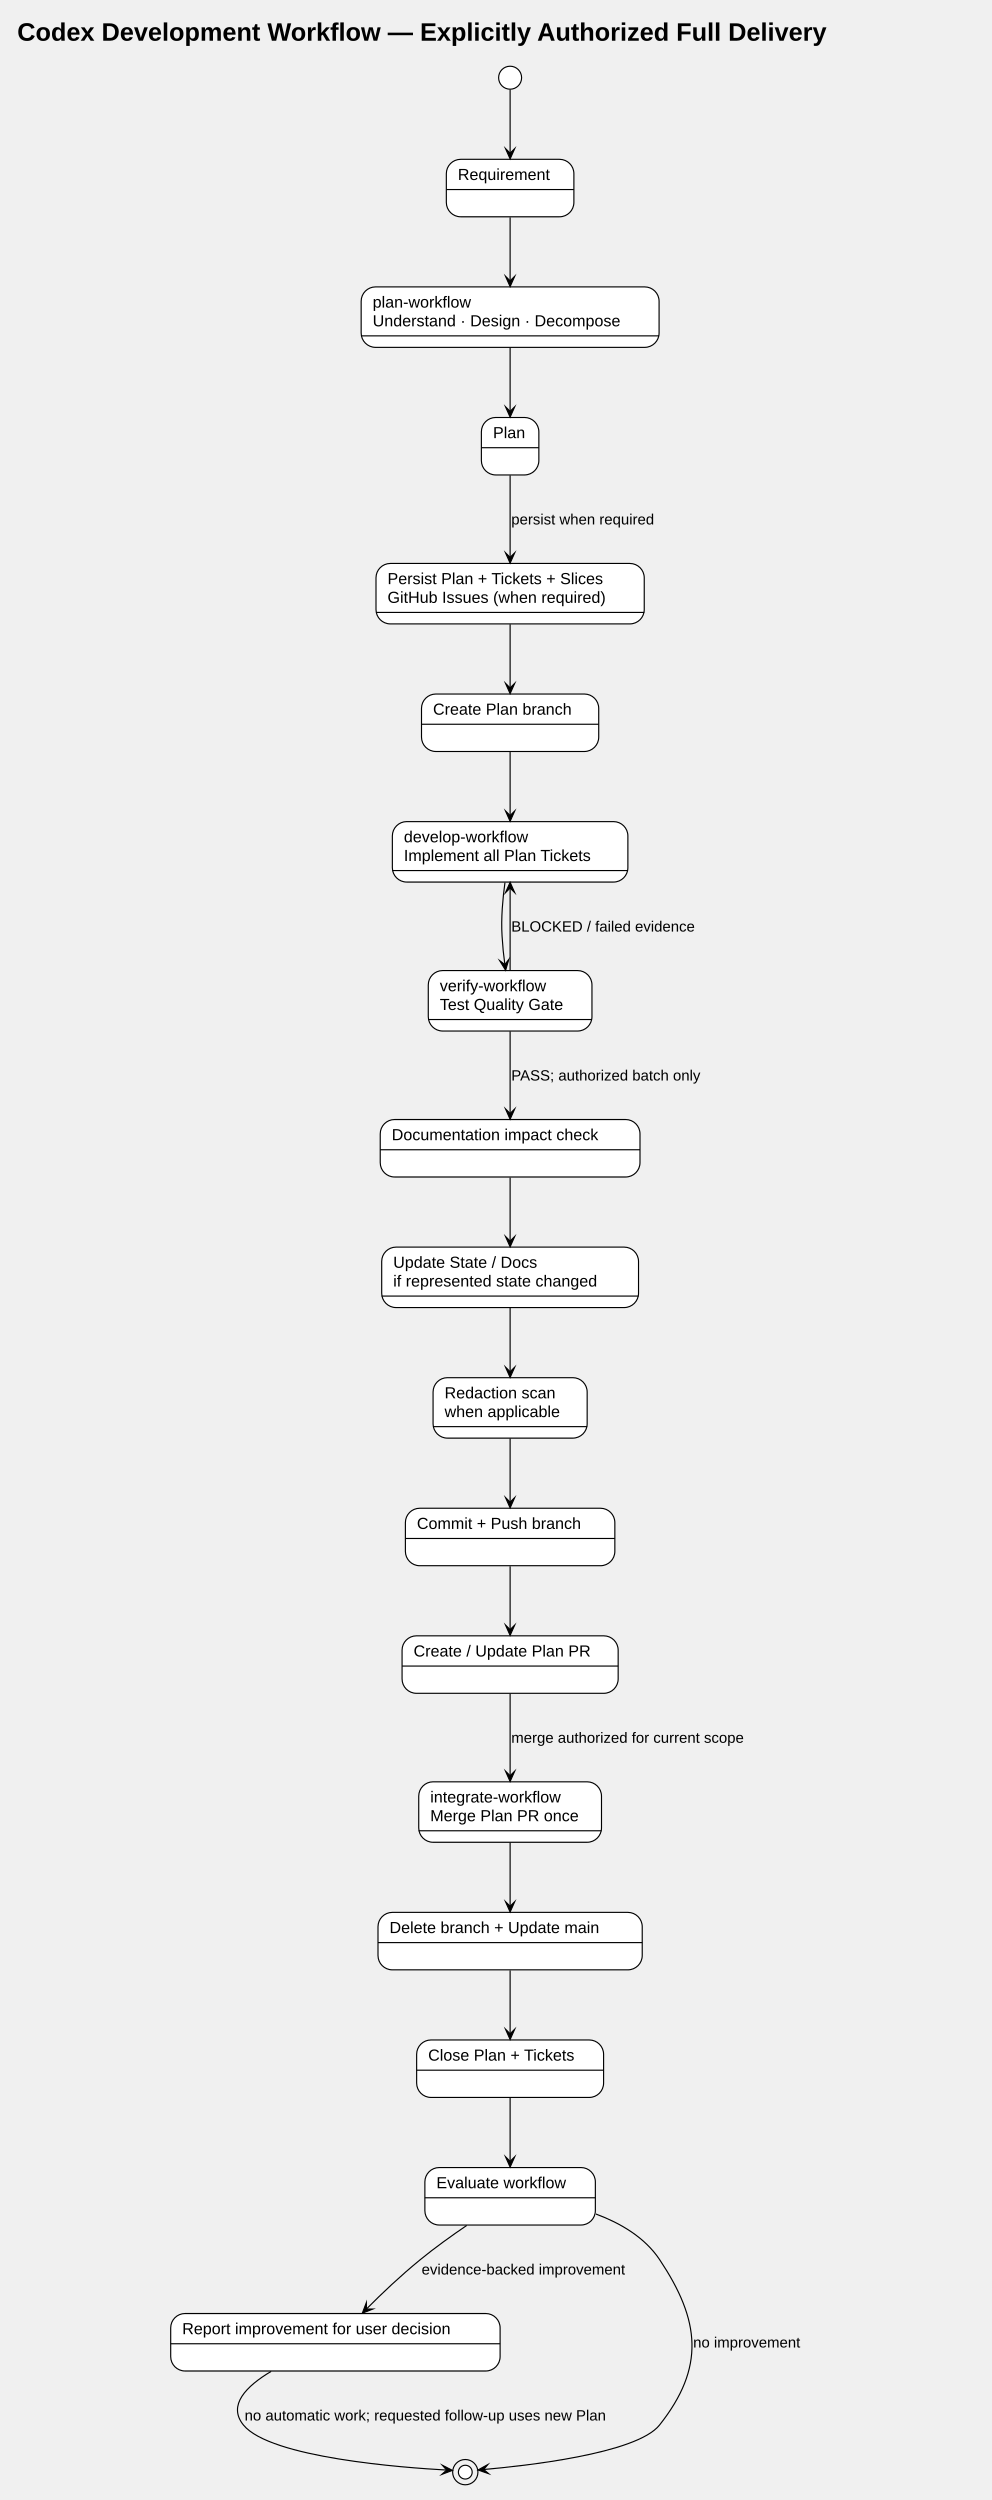
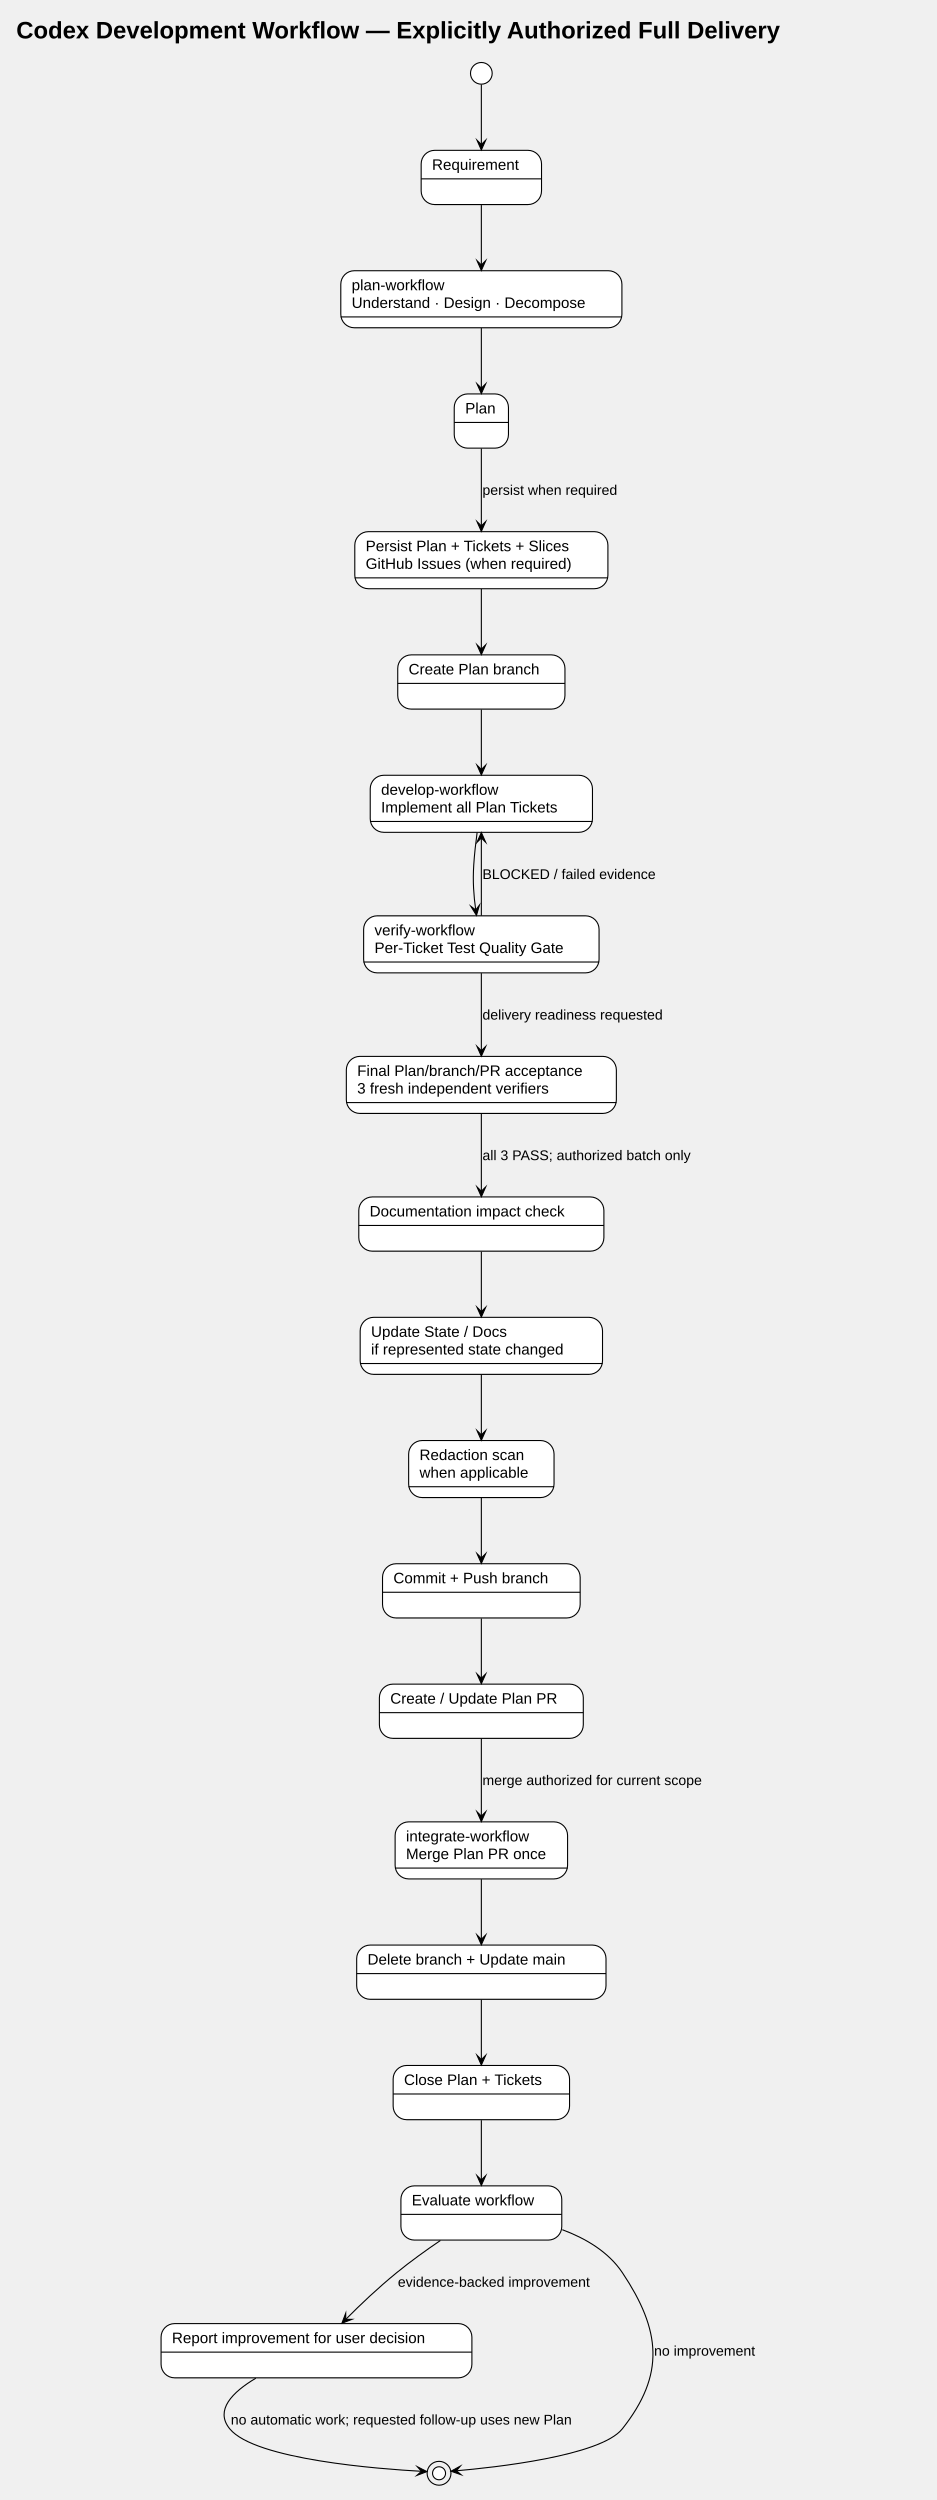
- <svg xmlns="http://www.w3.org/2000/svg" contentStyleType="text/css" data-diagram-type="STATE" height="2175px" preserveAspectRatio="none" style="width:863px;height:2175px;background:#FFFFFF;" version="1.1" viewBox="0 0 863 2175" width="863px" zoomAndPan="magnify">
+ <svg xmlns="http://www.w3.org/2000/svg" contentStyleType="text/css" data-diagram-type="STATE" height="2305px" preserveAspectRatio="none" style="width:863px;height:2305px;background:#FFFFFF;" version="1.1" viewBox="0 0 863 2305" width="863px" zoomAndPan="magnify">
  <defs />
  <g>
    <g class="title" data-source-line="6">
      <text fill="#000000" font-family="Arial" font-size="22" font-weight="700" lengthAdjust="spacing" textLength="831.381" x="15" y="35.421">Codex Development Workflow — Explicitly Authorized Full Delivery</text>
    </g>
    <g class="entity" data-qualified-name="Requirement" data-source-line="8" id="ent0001">
      <rect fill="#FFFFFF" height="50" rx="12.5" ry="12.5" style="stroke:#000000;stroke-width:1;" width="110.973" x="388.31" y="138.609" />
      <line style="stroke:#000000;stroke-width:1;" x1="388.31" x2="499.283" y1="164.906" y2="164.906" />
      <text fill="#000000" font-family="Arial" font-size="14" lengthAdjust="spacing" textLength="90.973" x="398.31" y="156.605">Requirement</text>
    </g>
    <g class="entity" data-qualified-name="Understand" data-source-line="9" id="ent0002">
      <rect fill="#FFFFFF" height="52.594" rx="12.5" ry="12.5" style="stroke:#000000;stroke-width:1;" width="259.19" x="314.21" y="249.609" />
      <line style="stroke:#000000;stroke-width:1;" x1="314.21" x2="573.4" y1="292.203" y2="292.203" />
      <text fill="#000000" font-family="Arial" font-size="14" lengthAdjust="spacing" textLength="97.993" x="324.21" y="267.604">plan-workflow</text>
      <text fill="#000000" font-family="Arial" font-size="14" lengthAdjust="spacing" textLength="239.19" x="324.21" y="283.901">Understand · Design · Decompose</text>
    </g>
    <g class="entity" data-qualified-name="Plan" data-source-line="10" id="ent0003">
-       <rect fill="#FFFFFF" height="50" rx="12.5" ry="12.5" style="stroke:#000000;stroke-width:1;" width="50" x="418.8" y="363.209" />
-       <line style="stroke:#000000;stroke-width:1;" x1="418.8" x2="468.8" y1="389.506" y2="389.506" />
-       <text fill="#000000" font-family="Arial" font-size="14" lengthAdjust="spacing" textLength="29.784" x="428.908" y="381.204">Plan</text>
+       <rect fill="#FFFFFF" height="50" rx="12.5" ry="12.5" style="stroke:#000000;stroke-width:1;" width="50" x="418.8" y="363.199" />
+       <line style="stroke:#000000;stroke-width:1;" x1="418.8" x2="468.8" y1="389.496" y2="389.496" />
+       <text fill="#000000" font-family="Arial" font-size="14" lengthAdjust="spacing" textLength="29.784" x="428.908" y="381.195">Plan</text>
    </g>
    <g class="entity" data-qualified-name="Issues" data-source-line="11" id="ent0004">
-       <rect fill="#FFFFFF" height="52.594" rx="12.5" ry="12.5" style="stroke:#000000;stroke-width:1;" width="233.37" x="327.12" y="490.209" />
-       <line style="stroke:#000000;stroke-width:1;" x1="327.12" x2="560.49" y1="532.803" y2="532.803" />
-       <text fill="#000000" font-family="Arial" font-size="14" lengthAdjust="spacing" textLength="212.188" x="337.12" y="508.204">Persist Plan + Tickets + Slices</text>
-       <text fill="#000000" font-family="Arial" font-size="14" lengthAdjust="spacing" textLength="213.37" x="337.12" y="524.501">GitHub Issues (when required)</text>
+       <rect fill="#FFFFFF" height="52.594" rx="12.5" ry="12.5" style="stroke:#000000;stroke-width:1;" width="233.37" x="327.12" y="490.199" />
+       <line style="stroke:#000000;stroke-width:1;" x1="327.12" x2="560.49" y1="532.793" y2="532.793" />
+       <text fill="#000000" font-family="Arial" font-size="14" lengthAdjust="spacing" textLength="212.188" x="337.12" y="508.195">Persist Plan + Tickets + Slices</text>
+       <text fill="#000000" font-family="Arial" font-size="14" lengthAdjust="spacing" textLength="213.37" x="337.12" y="524.491">GitHub Issues (when required)</text>
    </g>
    <g class="entity" data-qualified-name="Branch" data-source-line="12" id="ent0005">
      <rect fill="#FFFFFF" height="50" rx="12.5" ry="12.5" style="stroke:#000000;stroke-width:1;" width="154.176" x="366.71" y="603.799" />
      <line style="stroke:#000000;stroke-width:1;" x1="366.71" x2="520.886" y1="630.096" y2="630.096" />
      <text fill="#000000" font-family="Arial" font-size="14" lengthAdjust="spacing" textLength="134.176" x="376.71" y="621.794">Create Plan branch</text>
    </g>
    <g class="entity" data-qualified-name="Implement" data-source-line="13" id="ent0006">
      <rect fill="#FFFFFF" height="52.594" rx="12.5" ry="12.5" style="stroke:#000000;stroke-width:1;" width="204.905" x="341.35" y="714.799" />
      <line style="stroke:#000000;stroke-width:1;" x1="341.35" x2="546.255" y1="757.393" y2="757.393" />
      <text fill="#000000" font-family="Arial" font-size="14" lengthAdjust="spacing" textLength="123.505" x="351.35" y="732.794">develop-workflow</text>
      <text fill="#000000" font-family="Arial" font-size="14" lengthAdjust="spacing" textLength="184.905" x="351.35" y="749.091">Implement all Plan Tickets</text>
    </g>
    <g class="entity" data-qualified-name="Test" data-source-line="14" id="ent0007">
-       <rect fill="#FFFFFF" height="52.594" rx="12.5" ry="12.5" style="stroke:#000000;stroke-width:1;" width="142.404" x="372.6" y="844.399" />
-       <line style="stroke:#000000;stroke-width:1;" x1="372.6" x2="515.005" y1="886.993" y2="886.993" />
-       <text fill="#000000" font-family="Arial" font-size="14" lengthAdjust="spacing" textLength="107.522" x="382.6" y="862.394">verify-workflow</text>
-       <text fill="#000000" font-family="Arial" font-size="14" lengthAdjust="spacing" textLength="122.404" x="382.6" y="878.691">Test Quality Gate</text>
-     </g>
-     <g class="entity" data-qualified-name="Docs" data-source-line="15" id="ent0008">
-       <rect fill="#FFFFFF" height="50" rx="12.5" ry="12.5" style="stroke:#000000;stroke-width:1;" width="225.994" x="330.8" y="973.989" />
-       <line style="stroke:#000000;stroke-width:1;" x1="330.8" x2="556.794" y1="1000.286" y2="1000.286" />
-       <text fill="#000000" font-family="Arial" font-size="14" lengthAdjust="spacing" textLength="205.994" x="340.8" y="991.985">Documentation impact check</text>
-     </g>
-     <g class="entity" data-qualified-name="State" data-source-line="16" id="ent0009">
-       <rect fill="#FFFFFF" height="52.594" rx="12.5" ry="12.5" style="stroke:#000000;stroke-width:1;" width="223.438" x="332.08" y="1084.989" />
-       <line style="stroke:#000000;stroke-width:1;" x1="332.08" x2="555.518" y1="1127.583" y2="1127.583" />
-       <text fill="#000000" font-family="Arial" font-size="14" lengthAdjust="spacing" textLength="140.164" x="342.08" y="1102.985">Update State / Docs</text>
-       <text fill="#000000" font-family="Arial" font-size="14" lengthAdjust="spacing" textLength="203.438" x="342.08" y="1119.281">if represented state changed</text>
-     </g>
-     <g class="entity" data-qualified-name="Redact" data-source-line="17" id="ent0010">
-       <rect fill="#FFFFFF" height="52.594" rx="12.5" ry="12.5" style="stroke:#000000;stroke-width:1;" width="134.058" x="376.77" y="1198.579" />
-       <line style="stroke:#000000;stroke-width:1;" x1="376.77" x2="510.828" y1="1241.173" y2="1241.173" />
-       <text fill="#000000" font-family="Arial" font-size="14" lengthAdjust="spacing" textLength="107.215" x="386.77" y="1216.574">Redaction scan</text>
-       <text fill="#000000" font-family="Arial" font-size="14" lengthAdjust="spacing" textLength="114.058" x="386.77" y="1232.871">when applicable</text>
-     </g>
-     <g class="entity" data-qualified-name="Publish" data-source-line="18" id="ent0011">
-       <rect fill="#FFFFFF" height="50" rx="12.5" ry="12.5" style="stroke:#000000;stroke-width:1;" width="182.224" x="352.69" y="1312.179" />
-       <line style="stroke:#000000;stroke-width:1;" x1="352.69" x2="534.914" y1="1338.476" y2="1338.476" />
-       <text fill="#000000" font-family="Arial" font-size="14" lengthAdjust="spacing" textLength="162.224" x="362.69" y="1330.175">Commit + Push branch</text>
-     </g>
-     <g class="entity" data-qualified-name="PR" data-source-line="19" id="ent0012">
-       <rect fill="#FFFFFF" height="50" rx="12.5" ry="12.5" style="stroke:#000000;stroke-width:1;" width="188" x="349.8" y="1423.179" />
-       <line style="stroke:#000000;stroke-width:1;" x1="349.8" x2="537.8" y1="1449.476" y2="1449.476" />
-       <text fill="#000000" font-family="Arial" font-size="14" lengthAdjust="spacing" textLength="168" x="359.8" y="1441.175">Create / Update Plan PR</text>
-     </g>
-     <g class="entity" data-qualified-name="Merge" data-source-line="20" id="ent0013">
-       <rect fill="#FFFFFF" height="52.594" rx="12.5" ry="12.5" style="stroke:#000000;stroke-width:1;" width="159.002" x="364.3" y="1550.179" />
-       <line style="stroke:#000000;stroke-width:1;" x1="364.3" x2="523.302" y1="1592.773" y2="1592.773" />
-       <text fill="#000000" font-family="Arial" font-size="14" lengthAdjust="spacing" textLength="131.954" x="374.3" y="1568.175">integrate-workflow</text>
-       <text fill="#000000" font-family="Arial" font-size="14" lengthAdjust="spacing" textLength="139.002" x="374.3" y="1584.471">Merge Plan PR once</text>
-     </g>
-     <g class="entity" data-qualified-name="Cleanup" data-source-line="21" id="ent0014">
-       <rect fill="#FFFFFF" height="50" rx="12.5" ry="12.5" style="stroke:#000000;stroke-width:1;" width="229.877" x="328.86" y="1663.769" />
-       <line style="stroke:#000000;stroke-width:1;" x1="328.86" x2="558.737" y1="1690.066" y2="1690.066" />
-       <text fill="#000000" font-family="Arial" font-size="14" lengthAdjust="spacing" textLength="209.877" x="338.86" y="1681.764">Delete branch + Update main</text>
-     </g>
-     <g class="entity" data-qualified-name="Close" data-source-line="22" id="ent0015">
-       <rect fill="#FFFFFF" height="50" rx="12.5" ry="12.5" style="stroke:#000000;stroke-width:1;" width="162.645" x="362.48" y="1774.769" />
-       <line style="stroke:#000000;stroke-width:1;" x1="362.48" x2="525.126" y1="1801.066" y2="1801.066" />
-       <text fill="#000000" font-family="Arial" font-size="14" lengthAdjust="spacing" textLength="142.645" x="372.48" y="1792.764">Close Plan + Tickets</text>
-     </g>
-     <g class="entity" data-qualified-name="Evaluate" data-source-line="23" id="ent0016">
-       <rect fill="#FFFFFF" height="50" rx="12.5" ry="12.5" style="stroke:#000000;stroke-width:1;" width="148.317" x="369.64" y="1885.769" />
-       <line style="stroke:#000000;stroke-width:1;" x1="369.64" x2="517.958" y1="1912.066" y2="1912.066" />
-       <text fill="#000000" font-family="Arial" font-size="14" lengthAdjust="spacing" textLength="128.317" x="379.64" y="1903.764">Evaluate workflow</text>
-     </g>
-     <g class="entity" data-qualified-name="Improve" data-source-line="24" id="ent0017">
-       <rect fill="#FFFFFF" height="50" rx="12.5" ry="12.5" style="stroke:#000000;stroke-width:1;" width="286.581" x="148.51" y="2012.769" />
-       <line style="stroke:#000000;stroke-width:1;" x1="148.51" x2="435.091" y1="2039.066" y2="2039.066" />
-       <text fill="#000000" font-family="Arial" font-size="14" lengthAdjust="spacing" textLength="266.581" x="158.51" y="2030.764">Report improvement for user decision</text>
-     </g>
-     <g class="start_entity" data-qualified-name=".start." data-source-line="26" id="ent0018">
+       <rect fill="#FFFFFF" height="52.594" rx="12.5" ry="12.5" style="stroke:#000000;stroke-width:1;" width="217.066" x="335.27" y="844.389" />
+       <line style="stroke:#000000;stroke-width:1;" x1="335.27" x2="552.337" y1="886.983" y2="886.983" />
+       <text fill="#000000" font-family="Arial" font-size="14" lengthAdjust="spacing" textLength="107.522" x="345.27" y="862.385">verify-workflow</text>
+       <text fill="#000000" font-family="Arial" font-size="14" lengthAdjust="spacing" textLength="197.066" x="345.27" y="878.681">Per-Ticket Test Quality Gate</text>
+     </g>
+     <g class="entity" data-qualified-name="FinalVerify" data-source-line="15" id="ent0008">
+       <rect fill="#FFFFFF" height="52.594" rx="12.5" ry="12.5" style="stroke:#000000;stroke-width:1;" width="248.963" x="319.32" y="973.989" />
+       <line style="stroke:#000000;stroke-width:1;" x1="319.32" x2="568.283" y1="1016.583" y2="1016.583" />
+       <text fill="#000000" font-family="Arial" font-size="14" lengthAdjust="spacing" textLength="228.963" x="329.32" y="991.985">Final Plan/branch/PR acceptance</text>
+       <text fill="#000000" font-family="Arial" font-size="14" lengthAdjust="spacing" textLength="203.246" x="329.32" y="1008.281">3 fresh independent verifiers</text>
+     </g>
+     <g class="entity" data-qualified-name="Docs" data-source-line="16" id="ent0009">
+       <rect fill="#FFFFFF" height="50" rx="12.5" ry="12.5" style="stroke:#000000;stroke-width:1;" width="225.994" x="330.8" y="1103.579" />
+       <line style="stroke:#000000;stroke-width:1;" x1="330.8" x2="556.794" y1="1129.876" y2="1129.876" />
+       <text fill="#000000" font-family="Arial" font-size="14" lengthAdjust="spacing" textLength="205.994" x="340.8" y="1121.574">Documentation impact check</text>
+     </g>
+     <g class="entity" data-qualified-name="State" data-source-line="17" id="ent0010">
+       <rect fill="#FFFFFF" height="52.594" rx="12.5" ry="12.5" style="stroke:#000000;stroke-width:1;" width="223.438" x="332.08" y="1214.579" />
+       <line style="stroke:#000000;stroke-width:1;" x1="332.08" x2="555.518" y1="1257.173" y2="1257.173" />
+       <text fill="#000000" font-family="Arial" font-size="14" lengthAdjust="spacing" textLength="140.164" x="342.08" y="1232.574">Update State / Docs</text>
+       <text fill="#000000" font-family="Arial" font-size="14" lengthAdjust="spacing" textLength="203.438" x="342.08" y="1248.871">if represented state changed</text>
+     </g>
+     <g class="entity" data-qualified-name="Redact" data-source-line="18" id="ent0011">
+       <rect fill="#FFFFFF" height="52.594" rx="12.5" ry="12.5" style="stroke:#000000;stroke-width:1;" width="134.058" x="376.77" y="1328.169" />
+       <line style="stroke:#000000;stroke-width:1;" x1="376.77" x2="510.828" y1="1370.763" y2="1370.763" />
+       <text fill="#000000" font-family="Arial" font-size="14" lengthAdjust="spacing" textLength="107.215" x="386.77" y="1346.165">Redaction scan</text>
+       <text fill="#000000" font-family="Arial" font-size="14" lengthAdjust="spacing" textLength="114.058" x="386.77" y="1362.461">when applicable</text>
+     </g>
+     <g class="entity" data-qualified-name="Publish" data-source-line="19" id="ent0012">
+       <rect fill="#FFFFFF" height="50" rx="12.5" ry="12.5" style="stroke:#000000;stroke-width:1;" width="182.224" x="352.69" y="1441.769" />
+       <line style="stroke:#000000;stroke-width:1;" x1="352.69" x2="534.914" y1="1468.066" y2="1468.066" />
+       <text fill="#000000" font-family="Arial" font-size="14" lengthAdjust="spacing" textLength="162.224" x="362.69" y="1459.764">Commit + Push branch</text>
+     </g>
+     <g class="entity" data-qualified-name="PR" data-source-line="20" id="ent0013">
+       <rect fill="#FFFFFF" height="50" rx="12.5" ry="12.5" style="stroke:#000000;stroke-width:1;" width="188" x="349.8" y="1552.769" />
+       <line style="stroke:#000000;stroke-width:1;" x1="349.8" x2="537.8" y1="1579.066" y2="1579.066" />
+       <text fill="#000000" font-family="Arial" font-size="14" lengthAdjust="spacing" textLength="168" x="359.8" y="1570.764">Create / Update Plan PR</text>
+     </g>
+     <g class="entity" data-qualified-name="Merge" data-source-line="21" id="ent0014">
+       <rect fill="#FFFFFF" height="52.594" rx="12.5" ry="12.5" style="stroke:#000000;stroke-width:1;" width="159.002" x="364.3" y="1679.769" />
+       <line style="stroke:#000000;stroke-width:1;" x1="364.3" x2="523.302" y1="1722.363" y2="1722.363" />
+       <text fill="#000000" font-family="Arial" font-size="14" lengthAdjust="spacing" textLength="131.954" x="374.3" y="1697.764">integrate-workflow</text>
+       <text fill="#000000" font-family="Arial" font-size="14" lengthAdjust="spacing" textLength="139.002" x="374.3" y="1714.061">Merge Plan PR once</text>
+     </g>
+     <g class="entity" data-qualified-name="Cleanup" data-source-line="22" id="ent0015">
+       <rect fill="#FFFFFF" height="50" rx="12.5" ry="12.5" style="stroke:#000000;stroke-width:1;" width="229.877" x="328.86" y="1793.359" />
+       <line style="stroke:#000000;stroke-width:1;" x1="328.86" x2="558.737" y1="1819.656" y2="1819.656" />
+       <text fill="#000000" font-family="Arial" font-size="14" lengthAdjust="spacing" textLength="209.877" x="338.86" y="1811.354">Delete branch + Update main</text>
+     </g>
+     <g class="entity" data-qualified-name="Close" data-source-line="23" id="ent0016">
+       <rect fill="#FFFFFF" height="50" rx="12.5" ry="12.5" style="stroke:#000000;stroke-width:1;" width="162.645" x="362.48" y="1904.359" />
+       <line style="stroke:#000000;stroke-width:1;" x1="362.48" x2="525.126" y1="1930.656" y2="1930.656" />
+       <text fill="#000000" font-family="Arial" font-size="14" lengthAdjust="spacing" textLength="142.645" x="372.48" y="1922.354">Close Plan + Tickets</text>
+     </g>
+     <g class="entity" data-qualified-name="Evaluate" data-source-line="24" id="ent0017">
+       <rect fill="#FFFFFF" height="50" rx="12.5" ry="12.5" style="stroke:#000000;stroke-width:1;" width="148.317" x="369.64" y="2015.359" />
+       <line style="stroke:#000000;stroke-width:1;" x1="369.64" x2="517.958" y1="2041.656" y2="2041.656" />
+       <text fill="#000000" font-family="Arial" font-size="14" lengthAdjust="spacing" textLength="128.317" x="379.64" y="2033.354">Evaluate workflow</text>
+     </g>
+     <g class="entity" data-qualified-name="Improve" data-source-line="25" id="ent0018">
+       <rect fill="#FFFFFF" height="50" rx="12.5" ry="12.5" style="stroke:#000000;stroke-width:1;" width="286.581" x="148.51" y="2142.359" />
+       <line style="stroke:#000000;stroke-width:1;" x1="148.51" x2="435.091" y1="2168.656" y2="2168.656" />
+       <text fill="#000000" font-family="Arial" font-size="14" lengthAdjust="spacing" textLength="266.581" x="158.51" y="2160.354">Report improvement for user decision</text>
+     </g>
+     <g class="start_entity" data-qualified-name=".start." data-source-line="27" id="ent0019">
      <ellipse cx="443.8" cy="67.609" fill="#FFFFFF" rx="10" ry="10" style="stroke:#000000;stroke-width:1;" />
    </g>
-     <g class="end_entity" data-qualified-name=".end." data-source-line="44" id="ent0037">
-       <ellipse cx="404.8" cy="2150.769" fill="none" rx="11" ry="11" style="stroke:#000000;stroke-width:1;" />
-       <ellipse cx="404.8" cy="2150.769" fill="#FFFFFF" rx="6" ry="6" style="stroke:#000000;stroke-width:1;" />
-     </g>
-     <g class="link" data-entity-1="ent0018" data-entity-2="ent0001" data-link-type="dependency" data-source-line="26" id="lnk19">
-       <path d="M443.8,77.969 C443.8,91.899 443.8,113.569 443.8,133.259" fill="none" id="*start*-to-Requirement" style="stroke:#000000;stroke-width:1;" />
+     <g class="end_entity" data-qualified-name=".end." data-source-line="46" id="ent0039">
+       <ellipse cx="404.8" cy="2280.359" fill="none" rx="11" ry="11" style="stroke:#000000;stroke-width:1;" />
+       <ellipse cx="404.8" cy="2280.359" fill="#FFFFFF" rx="6" ry="6" style="stroke:#000000;stroke-width:1;" />
+     </g>
+     <g class="link" data-entity-1="ent0019" data-entity-2="ent0001" data-link-type="dependency" data-source-line="27" id="lnk20">
+       <path d="M443.8,77.969 C443.8,91.899 443.8,113.559 443.8,133.259" fill="none" id="*start*-to-Requirement" style="stroke:#000000;stroke-width:1;" />
      <polygon fill="#000000" points="443.8,138.259,447.8,129.259,443.8,133.259,439.8,129.259,443.8,138.259" style="stroke:#000000;stroke-width:1;stroke-linejoin:miter;stroke-miterlimit:10;" />
    </g>
-     <g class="link" data-entity-1="ent0001" data-entity-2="ent0002" data-link-type="dependency" data-source-line="27" id="lnk20">
-       <path d="M443.8,189.089 C443.8,206.989 443.8,226.209 443.8,244.349" fill="none" id="Requirement-to-Understand" style="stroke:#000000;stroke-width:1;" />
+     <g class="link" data-entity-1="ent0001" data-entity-2="ent0002" data-link-type="dependency" data-source-line="28" id="lnk21">
+       <path d="M443.8,189.089 C443.8,206.989 443.8,226.199 443.8,244.349" fill="none" id="Requirement-to-Understand" style="stroke:#000000;stroke-width:1;" />
      <polygon fill="#000000" points="443.8,249.349,447.8,240.349,443.8,244.349,439.8,240.349,443.8,249.349" style="stroke:#000000;stroke-width:1;stroke-linejoin:miter;stroke-miterlimit:10;" />
    </g>
-     <g class="link" data-entity-1="ent0002" data-entity-2="ent0003" data-link-type="dependency" data-source-line="28" id="lnk21">
+     <g class="link" data-entity-1="ent0002" data-entity-2="ent0003" data-link-type="dependency" data-source-line="29" id="lnk22">
      <path d="M443.8,302.489 C443.8,320.689 443.8,339.989 443.8,357.899" fill="none" id="Understand-to-Plan" style="stroke:#000000;stroke-width:1;" />
      <polygon fill="#000000" points="443.8,362.899,447.8,353.899,443.8,357.899,439.8,353.899,443.8,362.899" style="stroke:#000000;stroke-width:1;stroke-linejoin:miter;stroke-miterlimit:10;" />
    </g>
-     <g class="link" data-entity-1="ent0003" data-entity-2="ent0004" data-link-type="dependency" data-source-line="29" id="lnk22">
-       <path d="M443.8,413.559 C443.8,435.489 443.8,462.619 443.8,484.929" fill="none" id="Plan-to-Issues" style="stroke:#000000;stroke-width:1;" />
-       <polygon fill="#000000" points="443.8,489.929,447.8,480.929,443.8,484.929,439.8,480.929,443.8,489.929" style="stroke:#000000;stroke-width:1;stroke-linejoin:miter;stroke-miterlimit:10;" />
-       <text fill="#000000" font-family="Arial" font-size="13" lengthAdjust="spacing" textLength="142.264" x="444.8" y="456.276">persist when required</text>
-     </g>
-     <g class="link" data-entity-1="ent0004" data-entity-2="ent0005" data-link-type="dependency" data-source-line="30" id="lnk23">
-       <path d="M443.8,543.089 C443.8,561.289 443.8,580.589 443.8,598.489" fill="none" id="Issues-to-Branch" style="stroke:#000000;stroke-width:1;" />
+     <g class="link" data-entity-1="ent0003" data-entity-2="ent0004" data-link-type="dependency" data-source-line="30" id="lnk23">
+       <path d="M443.8,413.559 C443.8,435.489 443.8,462.619 443.8,484.919" fill="none" id="Plan-to-Issues" style="stroke:#000000;stroke-width:1;" />
+       <polygon fill="#000000" points="443.8,489.919,447.8,480.919,443.8,484.919,439.8,480.919,443.8,489.919" style="stroke:#000000;stroke-width:1;stroke-linejoin:miter;stroke-miterlimit:10;" />
+       <text fill="#000000" font-family="Arial" font-size="13" lengthAdjust="spacing" textLength="142.264" x="444.8" y="456.266">persist when required</text>
+     </g>
+     <g class="link" data-entity-1="ent0004" data-entity-2="ent0005" data-link-type="dependency" data-source-line="31" id="lnk24">
+       <path d="M443.8,543.079 C443.8,561.279 443.8,580.579 443.8,598.489" fill="none" id="Issues-to-Branch" style="stroke:#000000;stroke-width:1;" />
      <polygon fill="#000000" points="443.8,603.489,447.8,594.489,443.8,598.489,439.8,594.489,443.8,603.489" style="stroke:#000000;stroke-width:1;stroke-linejoin:miter;stroke-miterlimit:10;" />
    </g>
-     <g class="link" data-entity-1="ent0005" data-entity-2="ent0006" data-link-type="dependency" data-source-line="31" id="lnk24">
-       <path d="M443.8,654.279 C443.8,672.179 443.8,691.389 443.8,709.539" fill="none" id="Branch-to-Implement" style="stroke:#000000;stroke-width:1;" />
-       <polygon fill="#000000" points="443.8,714.539,447.8,705.539,443.8,709.539,439.8,705.539,443.8,714.539" style="stroke:#000000;stroke-width:1;stroke-linejoin:miter;stroke-miterlimit:10;" />
-     </g>
-     <g class="link" data-entity-1="ent0006" data-entity-2="ent0007" data-link-type="dependency" data-source-line="32" id="lnk25">
-       <path d="M439.31,767.829 C437.4,781.619 435.82,798.919 436.8,814.399 C437.42,824.149 437.962,829.854 439.222,839.194" fill="none" id="Implement-to-Test" style="stroke:#000000;stroke-width:1;" />
-       <polygon fill="#000000" points="439.89,844.149,442.651,834.695,439.222,839.194,434.723,835.765,439.89,844.149" style="stroke:#000000;stroke-width:1;stroke-linejoin:miter;stroke-miterlimit:10;" />
-     </g>
-     <g class="link" data-entity-1="ent0007" data-entity-2="ent0006" data-link-type="dependency" data-source-line="33" id="lnk26">
-       <path d="M443.8,844.219 C443.8,821.979 443.8,794.869 443.8,772.609" fill="none" id="Test-to-Implement" style="stroke:#000000;stroke-width:1;" />
+     <g class="link" data-entity-1="ent0005" data-entity-2="ent0006" data-link-type="dependency" data-source-line="32" id="lnk25">
+       <path d="M443.8,654.279 C443.8,672.169 443.8,691.389 443.8,709.529" fill="none" id="Branch-to-Implement" style="stroke:#000000;stroke-width:1;" />
+       <polygon fill="#000000" points="443.8,714.529,447.8,705.529,443.8,709.529,439.8,705.529,443.8,714.529" style="stroke:#000000;stroke-width:1;stroke-linejoin:miter;stroke-miterlimit:10;" />
+     </g>
+     <g class="link" data-entity-1="ent0006" data-entity-2="ent0007" data-link-type="dependency" data-source-line="33" id="lnk26">
+       <path d="M439.89,767.629 C438.63,776.969 437.42,787.639 436.8,797.389 C435.82,812.869 436.714,825.217 438.624,839.007" fill="none" id="Implement-to-Test" style="stroke:#000000;stroke-width:1;" />
+       <polygon fill="#000000" points="439.31,843.959,442.038,834.496,438.624,839.007,434.113,835.593,439.31,843.959" style="stroke:#000000;stroke-width:1;stroke-linejoin:miter;stroke-miterlimit:10;" />
+     </g>
+     <g class="link" data-entity-1="ent0007" data-entity-2="ent0006" data-link-type="dependency" data-source-line="34" id="lnk27">
+       <path d="M443.8,844.219 C443.8,821.979 443.8,794.859 443.8,772.609" fill="none" id="Test-to-Implement" style="stroke:#000000;stroke-width:1;" />
      <polygon fill="#000000" points="443.8,767.609,439.8,776.609,443.8,772.609,447.8,776.609,443.8,767.609" style="stroke:#000000;stroke-width:1;stroke-linejoin:miter;stroke-miterlimit:10;" />
-       <text fill="#000000" font-family="Arial" font-size="13" lengthAdjust="spacing" textLength="173.951" x="444.8" y="810.466">BLOCKED / failed evidence</text>
-     </g>
-     <g class="link" data-entity-1="ent0007" data-entity-2="ent0008" data-link-type="dependency" data-source-line="34" id="lnk27">
-       <path d="M443.8,897.249 C443.8,919.589 443.8,946.809 443.8,968.749" fill="none" id="Test-to-Docs" style="stroke:#000000;stroke-width:1;" />
-       <polygon fill="#000000" points="443.8,973.749,447.8,964.749,443.8,968.749,439.8,964.749,443.8,973.749" style="stroke:#000000;stroke-width:1;stroke-linejoin:miter;stroke-miterlimit:10;" />
-       <text fill="#000000" font-family="Arial" font-size="13" lengthAdjust="spacing" textLength="183.739" x="444.8" y="940.056">PASS; authorized batch only</text>
-     </g>
-     <g class="link" data-entity-1="ent0008" data-entity-2="ent0009" data-link-type="dependency" data-source-line="35" id="lnk28">
-       <path d="M443.8,1024.469 C443.8,1042.359 443.8,1061.579 443.8,1079.729" fill="none" id="Docs-to-State" style="stroke:#000000;stroke-width:1;" />
-       <polygon fill="#000000" points="443.8,1084.729,447.8,1075.729,443.8,1079.729,439.8,1075.729,443.8,1084.729" style="stroke:#000000;stroke-width:1;stroke-linejoin:miter;stroke-miterlimit:10;" />
-     </g>
-     <g class="link" data-entity-1="ent0009" data-entity-2="ent0010" data-link-type="dependency" data-source-line="36" id="lnk29">
-       <path d="M443.8,1137.889 C443.8,1156.029 443.8,1175.279 443.8,1193.399" fill="none" id="State-to-Redact" style="stroke:#000000;stroke-width:1;" />
-       <polygon fill="#000000" points="443.8,1198.399,447.8,1189.399,443.8,1193.399,439.8,1189.399,443.8,1198.399" style="stroke:#000000;stroke-width:1;stroke-linejoin:miter;stroke-miterlimit:10;" />
-     </g>
-     <g class="link" data-entity-1="ent0010" data-entity-2="ent0011" data-link-type="dependency" data-source-line="37" id="lnk30">
-       <path d="M443.8,1251.459 C443.8,1269.659 443.8,1288.959 443.8,1306.869" fill="none" id="Redact-to-Publish" style="stroke:#000000;stroke-width:1;" />
-       <polygon fill="#000000" points="443.8,1311.869,447.8,1302.869,443.8,1306.869,439.8,1302.869,443.8,1311.869" style="stroke:#000000;stroke-width:1;stroke-linejoin:miter;stroke-miterlimit:10;" />
-     </g>
-     <g class="link" data-entity-1="ent0011" data-entity-2="ent0012" data-link-type="dependency" data-source-line="38" id="lnk31">
-       <path d="M443.8,1362.639 C443.8,1380.589 443.8,1399.859 443.8,1417.799" fill="none" id="Publish-to-PR" style="stroke:#000000;stroke-width:1;" />
-       <polygon fill="#000000" points="443.8,1422.799,447.8,1413.799,443.8,1417.799,439.8,1413.799,443.8,1422.799" style="stroke:#000000;stroke-width:1;stroke-linejoin:miter;stroke-miterlimit:10;" />
-     </g>
-     <g class="link" data-entity-1="ent0012" data-entity-2="ent0013" data-link-type="dependency" data-source-line="39" id="lnk32">
-       <path d="M443.8,1473.529 C443.8,1495.459 443.8,1522.589 443.8,1544.899" fill="none" id="PR-to-Merge" style="stroke:#000000;stroke-width:1;" />
-       <polygon fill="#000000" points="443.8,1549.899,447.8,1540.899,443.8,1544.899,439.8,1540.899,443.8,1549.899" style="stroke:#000000;stroke-width:1;stroke-linejoin:miter;stroke-miterlimit:10;" />
-       <text fill="#000000" font-family="Arial" font-size="13" lengthAdjust="spacing" textLength="231.721" x="444.8" y="1516.246">merge authorized for current scope</text>
-     </g>
-     <g class="link" data-entity-1="ent0013" data-entity-2="ent0014" data-link-type="dependency" data-source-line="40" id="lnk33">
-       <path d="M443.8,1603.049 C443.8,1621.259 443.8,1640.559 443.8,1658.459" fill="none" id="Merge-to-Cleanup" style="stroke:#000000;stroke-width:1;" />
-       <polygon fill="#000000" points="443.8,1663.459,447.8,1654.459,443.8,1658.459,439.8,1654.459,443.8,1663.459" style="stroke:#000000;stroke-width:1;stroke-linejoin:miter;stroke-miterlimit:10;" />
-     </g>
-     <g class="link" data-entity-1="ent0014" data-entity-2="ent0015" data-link-type="dependency" data-source-line="41" id="lnk34">
-       <path d="M443.8,1714.229 C443.8,1732.179 443.8,1751.459 443.8,1769.389" fill="none" id="Cleanup-to-Close" style="stroke:#000000;stroke-width:1;" />
-       <polygon fill="#000000" points="443.8,1774.389,447.8,1765.389,443.8,1769.389,439.8,1765.389,443.8,1774.389" style="stroke:#000000;stroke-width:1;stroke-linejoin:miter;stroke-miterlimit:10;" />
-     </g>
-     <g class="link" data-entity-1="ent0015" data-entity-2="ent0016" data-link-type="dependency" data-source-line="42" id="lnk35">
-       <path d="M443.8,1825.229 C443.8,1843.179 443.8,1862.459 443.8,1880.389" fill="none" id="Close-to-Evaluate" style="stroke:#000000;stroke-width:1;" />
-       <polygon fill="#000000" points="443.8,1885.389,447.8,1876.389,443.8,1880.389,439.8,1876.389,443.8,1885.389" style="stroke:#000000;stroke-width:1;stroke-linejoin:miter;stroke-miterlimit:10;" />
-     </g>
-     <g class="link" data-entity-1="ent0016" data-entity-2="ent0017" data-link-type="dependency" data-source-line="43" id="lnk36">
-       <path d="M406.02,1936.149 C392.95,1945.039 378.43,1955.449 365.8,1965.769 C348.02,1980.299 332.886,1994.674 318.766,2008.874" fill="none" id="Evaluate-to-Improve" style="stroke:#000000;stroke-width:1;" />
-       <polygon fill="#000000" points="315.24,2012.419,324.423,2008.858,318.766,2008.874,318.75,2003.217,315.24,2012.419" style="stroke:#000000;stroke-width:1;stroke-linejoin:miter;stroke-miterlimit:10;" />
-       <text fill="#000000" font-family="Arial" font-size="13" lengthAdjust="spacing" textLength="202.42" x="366.8" y="1978.836">evidence-backed improvement</text>
-     </g>
-     <g class="link" data-entity-1="ent0017" data-entity-2="ent0037" data-link-type="dependency" data-source-line="44" id="lnk38">
-       <path d="M235.87,2063.119 C214.29,2075.949 197.79,2092.559 211.8,2109.769 C235.08,2138.369 350.938,2146.885 388.598,2148.955" fill="none" id="Improve-to-*end*" style="stroke:#000000;stroke-width:1;" />
-       <polygon fill="#000000" points="393.59,2149.229,384.823,2144.742,388.598,2148.955,384.384,2152.729,393.59,2149.229" style="stroke:#000000;stroke-width:1;stroke-linejoin:miter;stroke-miterlimit:10;" />
-       <text fill="#000000" font-family="Arial" font-size="13" lengthAdjust="spacing" textLength="356.484" x="212.8" y="2105.836">no automatic work; requested follow-up uses new Plan</text>
-     </g>
-     <g class="link" data-entity-1="ent0016" data-entity-2="ent0037" data-link-type="dependency" data-source-line="45" id="lnk39">
-       <path d="M518.43,1926.189 C539.91,1934.179 560.98,1946.559 573.8,1965.769 C609.33,2018.999 613.5,2059.569 573.8,2109.769 C553.88,2134.959 455.091,2145.486 420.801,2148.466" fill="none" id="Evaluate-to-*end*" style="stroke:#000000;stroke-width:1;" />
-       <polygon fill="#000000" points="415.82,2148.899,425.133,2152.105,420.801,2148.466,424.44,2144.135,415.82,2148.899" style="stroke:#000000;stroke-width:1;stroke-linejoin:miter;stroke-miterlimit:10;" />
-       <text fill="#000000" font-family="Arial" font-size="13" lengthAdjust="spacing" textLength="107.84" x="603.03" y="2042.336">no improvement</text>
+       <text fill="#000000" font-family="Arial" font-size="13" lengthAdjust="spacing" textLength="173.951" x="444.8" y="810.456">BLOCKED / failed evidence</text>
+     </g>
+     <g class="link" data-entity-1="ent0007" data-entity-2="ent0008" data-link-type="dependency" data-source-line="35" id="lnk28">
+       <path d="M443.8,897.199 C443.8,919.459 443.8,946.569 443.8,968.809" fill="none" id="Test-to-FinalVerify" style="stroke:#000000;stroke-width:1;" />
+       <polygon fill="#000000" points="443.8,973.809,447.8,964.809,443.8,968.809,439.8,964.809,443.8,973.809" style="stroke:#000000;stroke-width:1;stroke-linejoin:miter;stroke-miterlimit:10;" />
+       <text fill="#000000" font-family="Arial" font-size="13" lengthAdjust="spacing" textLength="189.376" x="444.8" y="940.056">delivery readiness requested</text>
+     </g>
+     <g class="link" data-entity-1="ent0008" data-entity-2="ent0009" data-link-type="dependency" data-source-line="36" id="lnk29">
+       <path d="M443.8,1026.839 C443.8,1049.179 443.8,1076.399 443.8,1098.339" fill="none" id="FinalVerify-to-Docs" style="stroke:#000000;stroke-width:1;" />
+       <polygon fill="#000000" points="443.8,1103.339,447.8,1094.339,443.8,1098.339,439.8,1094.339,443.8,1103.339" style="stroke:#000000;stroke-width:1;stroke-linejoin:miter;stroke-miterlimit:10;" />
+       <text fill="#000000" font-family="Arial" font-size="13" lengthAdjust="spacing" textLength="215.465" x="444.8" y="1069.646">all 3 PASS; authorized batch only</text>
+     </g>
+     <g class="link" data-entity-1="ent0009" data-entity-2="ent0010" data-link-type="dependency" data-source-line="37" id="lnk30">
+       <path d="M443.8,1154.059 C443.8,1171.949 443.8,1191.169 443.8,1209.319" fill="none" id="Docs-to-State" style="stroke:#000000;stroke-width:1;" />
+       <polygon fill="#000000" points="443.8,1214.319,447.8,1205.319,443.8,1209.319,439.8,1205.319,443.8,1214.319" style="stroke:#000000;stroke-width:1;stroke-linejoin:miter;stroke-miterlimit:10;" />
+     </g>
+     <g class="link" data-entity-1="ent0010" data-entity-2="ent0011" data-link-type="dependency" data-source-line="38" id="lnk31">
+       <path d="M443.8,1267.479 C443.8,1285.619 443.8,1304.869 443.8,1322.989" fill="none" id="State-to-Redact" style="stroke:#000000;stroke-width:1;" />
+       <polygon fill="#000000" points="443.8,1327.989,447.8,1318.989,443.8,1322.989,439.8,1318.989,443.8,1327.989" style="stroke:#000000;stroke-width:1;stroke-linejoin:miter;stroke-miterlimit:10;" />
+     </g>
+     <g class="link" data-entity-1="ent0011" data-entity-2="ent0012" data-link-type="dependency" data-source-line="39" id="lnk32">
+       <path d="M443.8,1381.049 C443.8,1399.249 443.8,1418.549 443.8,1436.459" fill="none" id="Redact-to-Publish" style="stroke:#000000;stroke-width:1;" />
+       <polygon fill="#000000" points="443.8,1441.459,447.8,1432.459,443.8,1436.459,439.8,1432.459,443.8,1441.459" style="stroke:#000000;stroke-width:1;stroke-linejoin:miter;stroke-miterlimit:10;" />
+     </g>
+     <g class="link" data-entity-1="ent0012" data-entity-2="ent0013" data-link-type="dependency" data-source-line="40" id="lnk33">
+       <path d="M443.8,1492.229 C443.8,1510.179 443.8,1529.449 443.8,1547.389" fill="none" id="Publish-to-PR" style="stroke:#000000;stroke-width:1;" />
+       <polygon fill="#000000" points="443.8,1552.389,447.8,1543.389,443.8,1547.389,439.8,1543.389,443.8,1552.389" style="stroke:#000000;stroke-width:1;stroke-linejoin:miter;stroke-miterlimit:10;" />
+     </g>
+     <g class="link" data-entity-1="ent0013" data-entity-2="ent0014" data-link-type="dependency" data-source-line="41" id="lnk34">
+       <path d="M443.8,1603.119 C443.8,1625.049 443.8,1652.179 443.8,1674.489" fill="none" id="PR-to-Merge" style="stroke:#000000;stroke-width:1;" />
+       <polygon fill="#000000" points="443.8,1679.489,447.8,1670.489,443.8,1674.489,439.8,1670.489,443.8,1679.489" style="stroke:#000000;stroke-width:1;stroke-linejoin:miter;stroke-miterlimit:10;" />
+       <text fill="#000000" font-family="Arial" font-size="13" lengthAdjust="spacing" textLength="231.721" x="444.8" y="1645.836">merge authorized for current scope</text>
+     </g>
+     <g class="link" data-entity-1="ent0014" data-entity-2="ent0015" data-link-type="dependency" data-source-line="42" id="lnk35">
+       <path d="M443.8,1732.639 C443.8,1750.849 443.8,1770.149 443.8,1788.049" fill="none" id="Merge-to-Cleanup" style="stroke:#000000;stroke-width:1;" />
+       <polygon fill="#000000" points="443.8,1793.049,447.8,1784.049,443.8,1788.049,439.8,1784.049,443.8,1793.049" style="stroke:#000000;stroke-width:1;stroke-linejoin:miter;stroke-miterlimit:10;" />
+     </g>
+     <g class="link" data-entity-1="ent0015" data-entity-2="ent0016" data-link-type="dependency" data-source-line="43" id="lnk36">
+       <path d="M443.8,1843.819 C443.8,1861.769 443.8,1881.049 443.8,1898.979" fill="none" id="Cleanup-to-Close" style="stroke:#000000;stroke-width:1;" />
+       <polygon fill="#000000" points="443.8,1903.979,447.8,1894.979,443.8,1898.979,439.8,1894.979,443.8,1903.979" style="stroke:#000000;stroke-width:1;stroke-linejoin:miter;stroke-miterlimit:10;" />
+     </g>
+     <g class="link" data-entity-1="ent0016" data-entity-2="ent0017" data-link-type="dependency" data-source-line="44" id="lnk37">
+       <path d="M443.8,1954.819 C443.8,1972.769 443.8,1992.049 443.8,2009.979" fill="none" id="Close-to-Evaluate" style="stroke:#000000;stroke-width:1;" />
+       <polygon fill="#000000" points="443.8,2014.979,447.8,2005.979,443.8,2009.979,439.8,2005.979,443.8,2014.979" style="stroke:#000000;stroke-width:1;stroke-linejoin:miter;stroke-miterlimit:10;" />
+     </g>
+     <g class="link" data-entity-1="ent0017" data-entity-2="ent0018" data-link-type="dependency" data-source-line="45" id="lnk38">
+       <path d="M406.02,2065.739 C392.95,2074.629 378.43,2085.039 365.8,2095.359 C348.02,2109.889 332.886,2124.264 318.766,2138.464" fill="none" id="Evaluate-to-Improve" style="stroke:#000000;stroke-width:1;" />
+       <polygon fill="#000000" points="315.24,2142.009,324.423,2138.448,318.766,2138.464,318.75,2132.807,315.24,2142.009" style="stroke:#000000;stroke-width:1;stroke-linejoin:miter;stroke-miterlimit:10;" />
+       <text fill="#000000" font-family="Arial" font-size="13" lengthAdjust="spacing" textLength="202.42" x="366.8" y="2108.426">evidence-backed improvement</text>
+     </g>
+     <g class="link" data-entity-1="ent0018" data-entity-2="ent0039" data-link-type="dependency" data-source-line="46" id="lnk40">
+       <path d="M235.87,2192.709 C214.29,2205.539 197.79,2222.149 211.8,2239.359 C235.08,2267.959 350.938,2276.475 388.598,2278.545" fill="none" id="Improve-to-*end*" style="stroke:#000000;stroke-width:1;" />
+       <polygon fill="#000000" points="393.59,2278.819,384.823,2274.331,388.598,2278.545,384.384,2282.319,393.59,2278.819" style="stroke:#000000;stroke-width:1;stroke-linejoin:miter;stroke-miterlimit:10;" />
+       <text fill="#000000" font-family="Arial" font-size="13" lengthAdjust="spacing" textLength="356.484" x="212.8" y="2235.426">no automatic work; requested follow-up uses new Plan</text>
+     </g>
+     <g class="link" data-entity-1="ent0017" data-entity-2="ent0039" data-link-type="dependency" data-source-line="47" id="lnk41">
+       <path d="M518.43,2055.779 C539.91,2063.769 560.98,2076.149 573.8,2095.359 C609.33,2148.589 613.5,2189.159 573.8,2239.359 C553.88,2264.549 455.091,2275.077 420.801,2278.057" fill="none" id="Evaluate-to-*end*" style="stroke:#000000;stroke-width:1;" />
+       <polygon fill="#000000" points="415.82,2278.489,425.133,2281.695,420.801,2278.057,424.44,2273.725,415.82,2278.489" style="stroke:#000000;stroke-width:1;stroke-linejoin:miter;stroke-miterlimit:10;" />
+       <text fill="#000000" font-family="Arial" font-size="13" lengthAdjust="spacing" textLength="107.84" x="603.03" y="2171.926">no improvement</text>
    </g>
  </g>
</svg>
